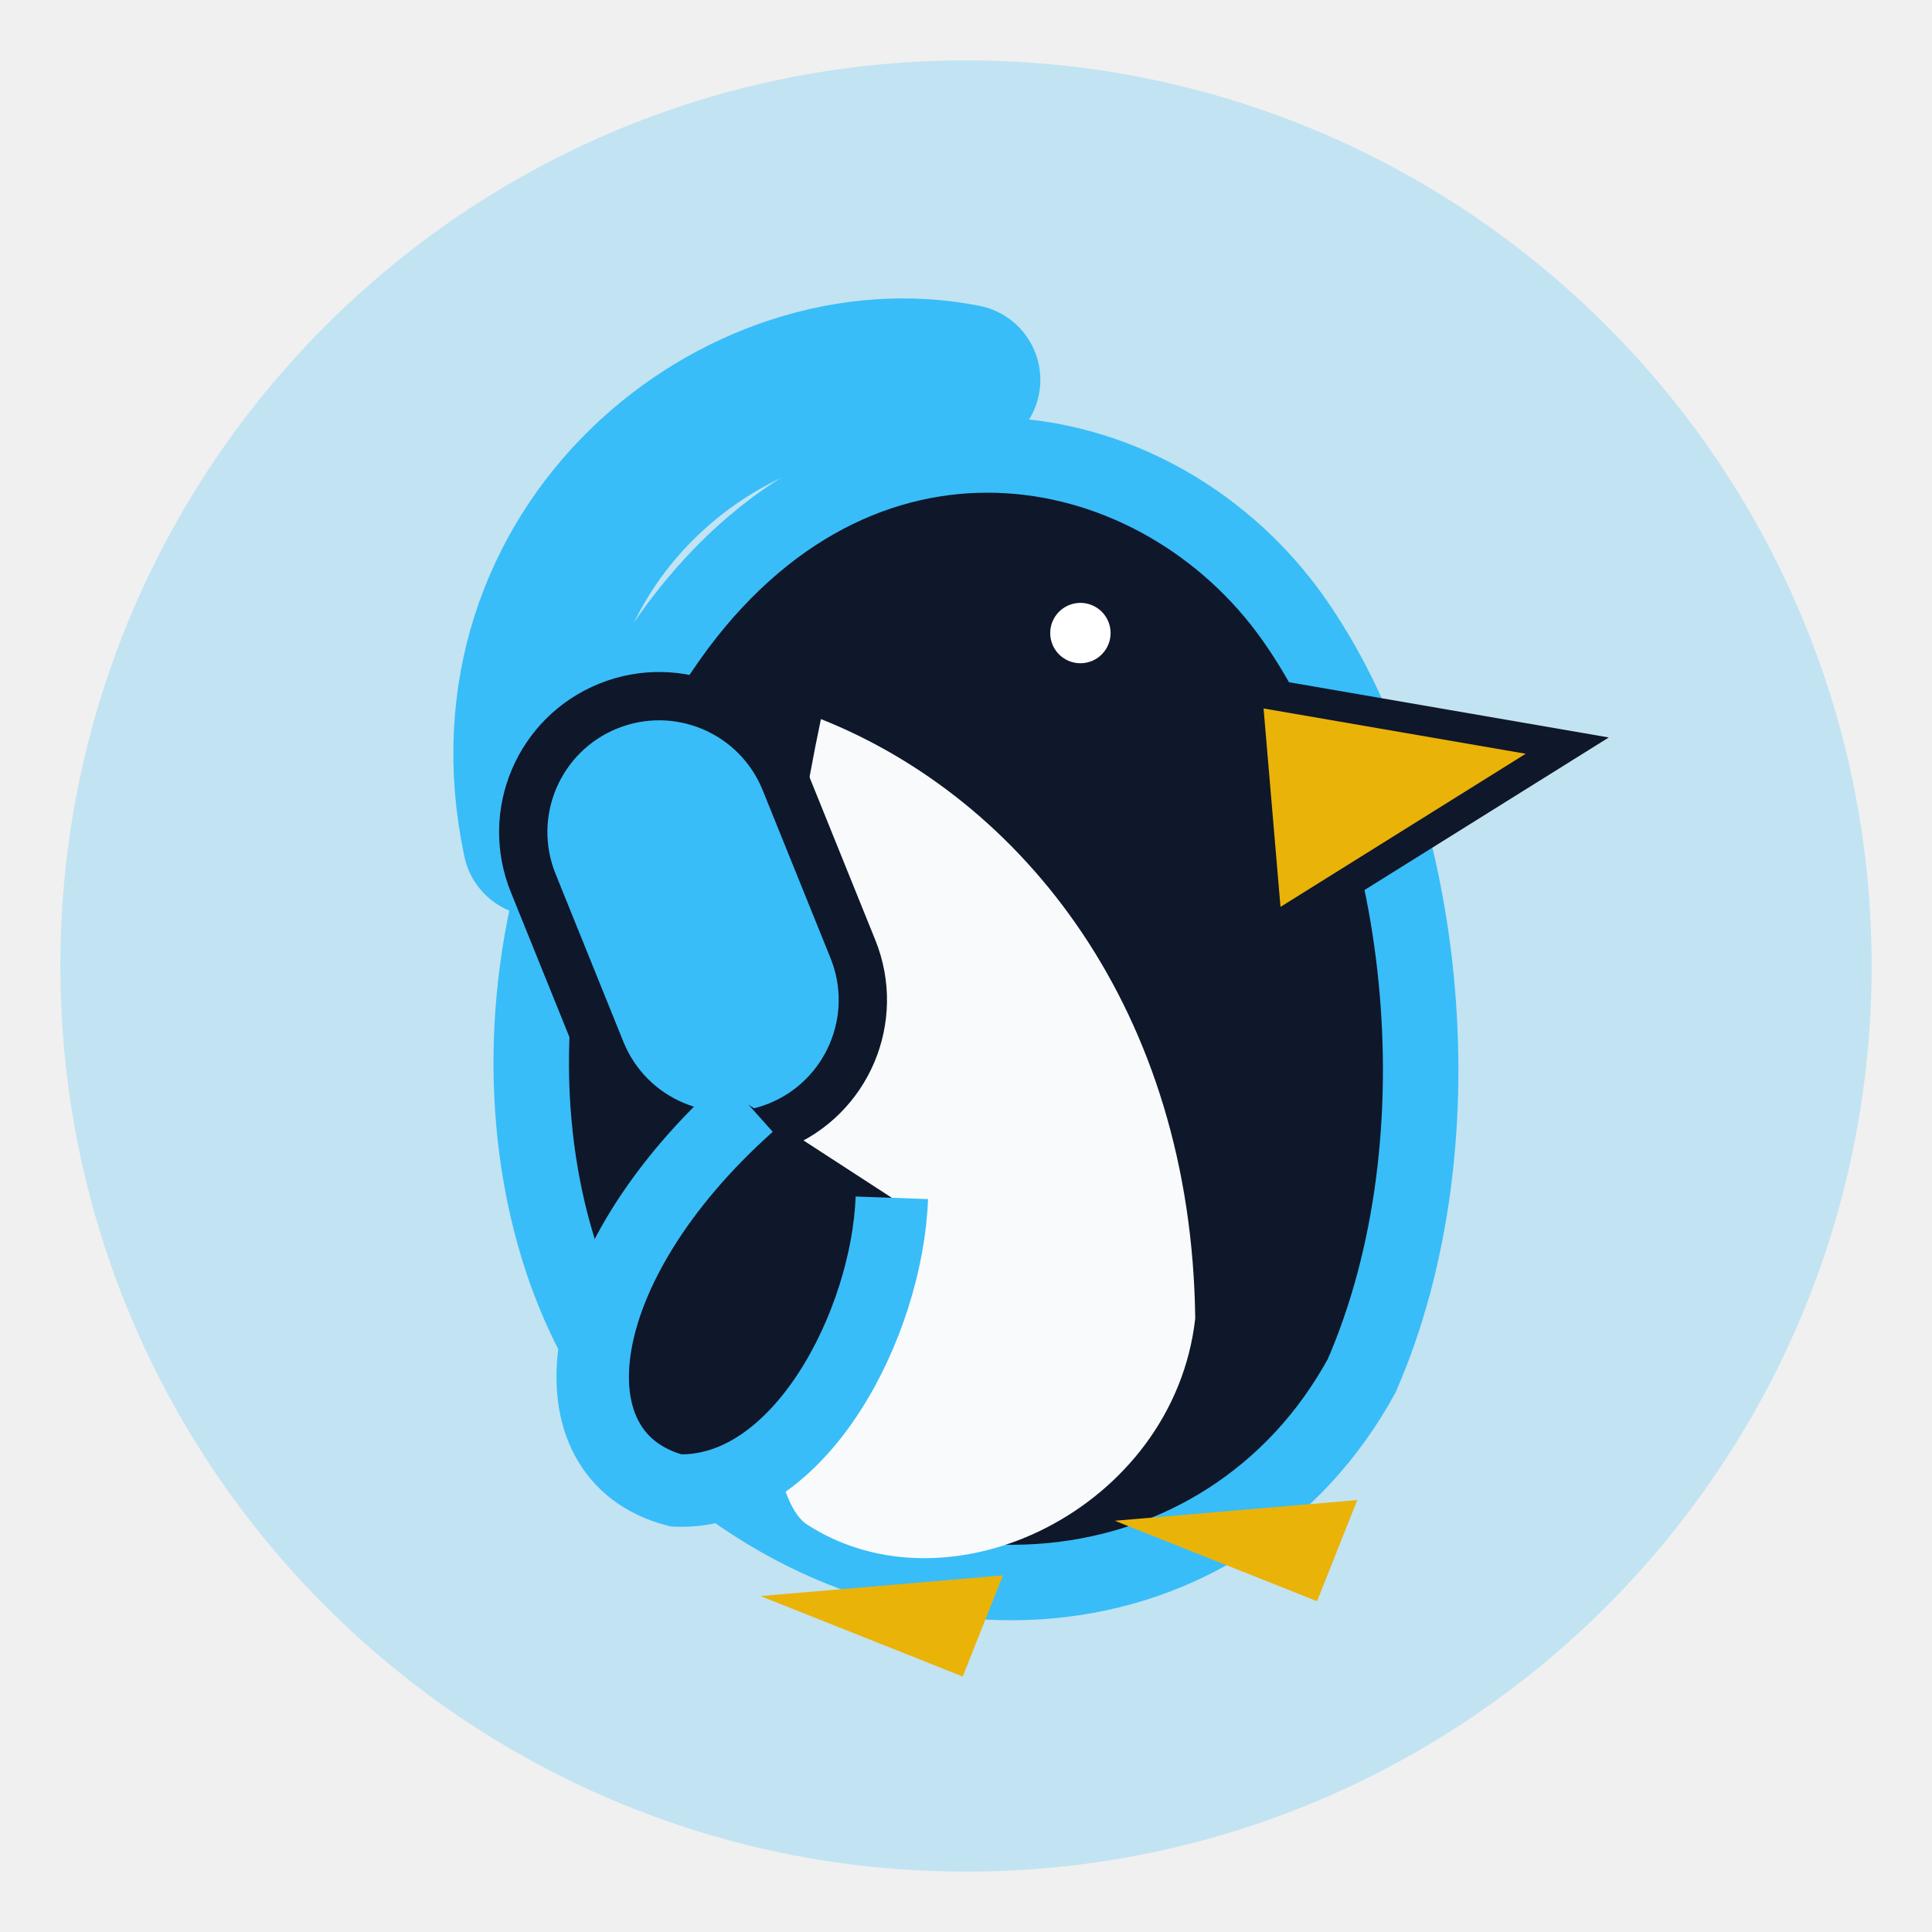
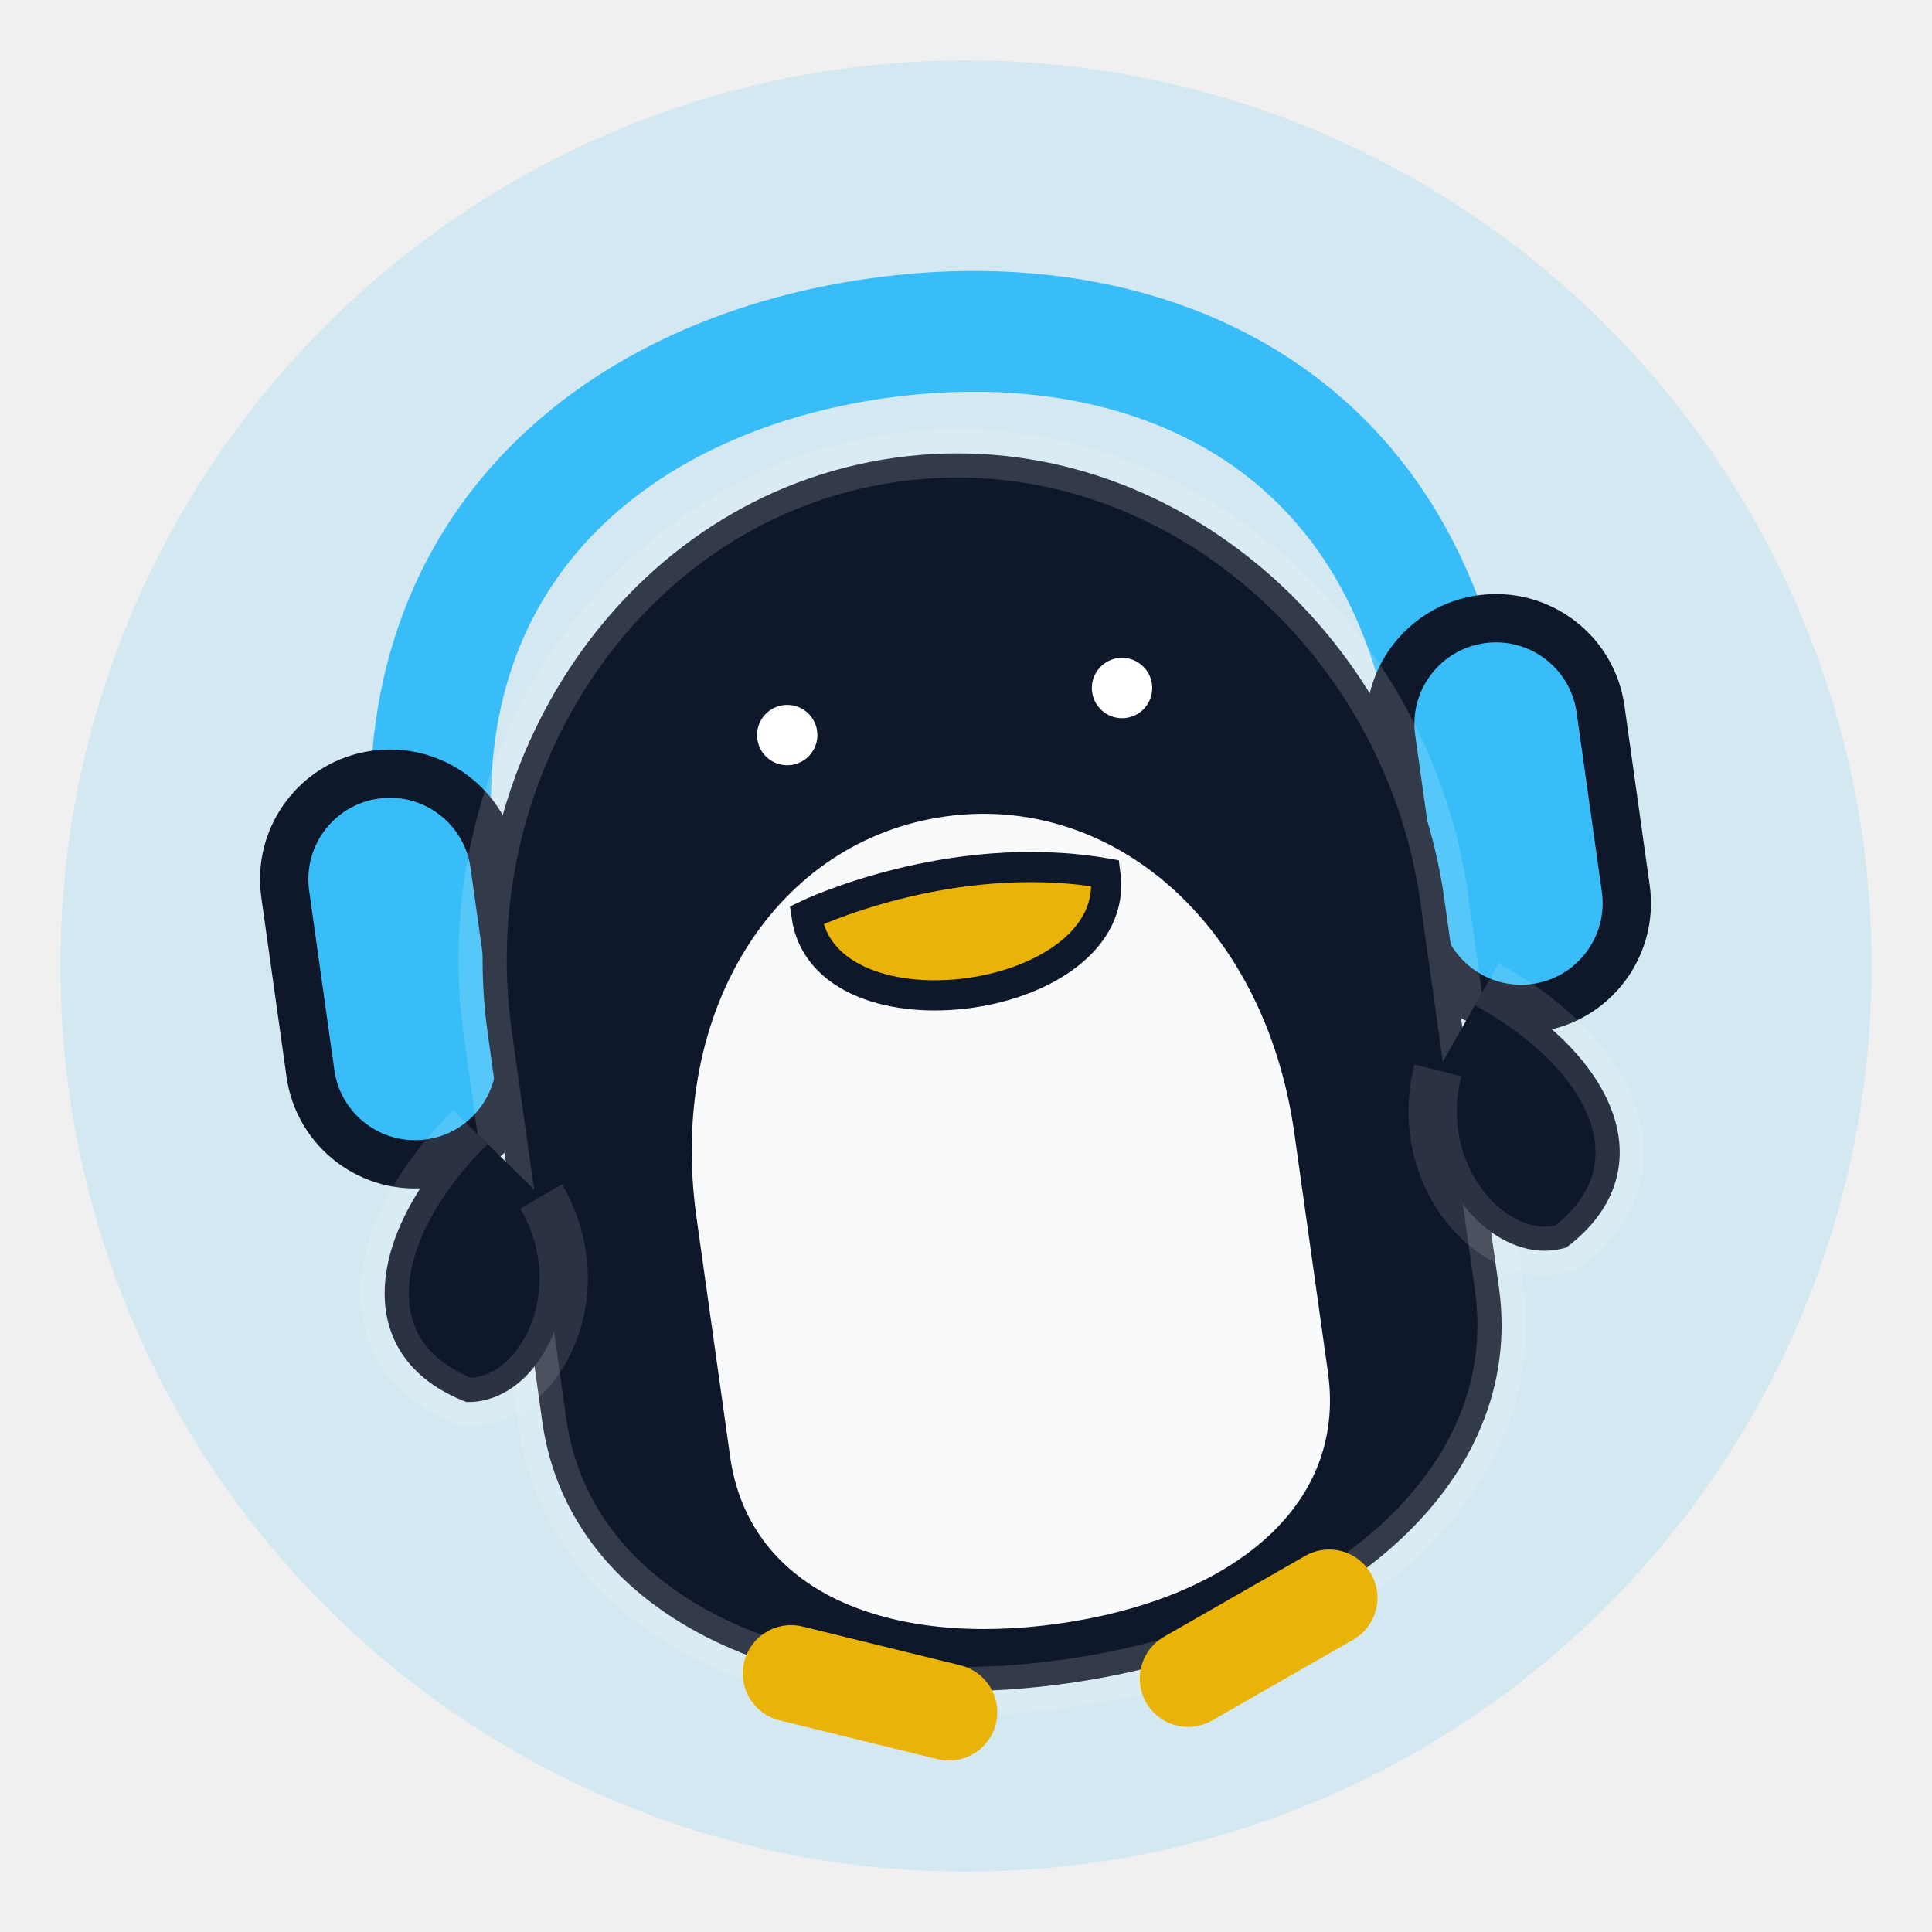
<svg xmlns="http://www.w3.org/2000/svg" width="32" height="32" viewBox="0 0 32 32" fill="none">
-   <circle cx="16" cy="16" r="15" fill="#38bdf8" opacity="0.25" />
-   <g transform="rotate(-12 16 16)">
-     <path d="M 9.5 12.5 C 9.5 7.5 14.5 5 18 6.5" stroke="#38bdf8" stroke-width="2.5" stroke-linecap="round" />
-     <path d="M 9.5 22.5 C 7.5 19.5 8 13.5 12.5 9.5 C 16.5 6 21 8 22.5 11.5 C 24 15 23.5 20.5 21 24 C 18 27.5 12.5 27 9.5 22.5 Z" fill="#0f172a" stroke="#38bdf8" stroke-width="1.25" />
-     <path d="M 14.5 11.5 C 17.5 13.5 19.5 17.5 18.5 22.5 C 17.5 25.5 13.5 26.5 11.5 24.5 C 10.5 23.5 12.5 16 14.5 11.5 Z" fill="#f8fafc" />
-     <path d="M 21.5 12.5 L 26.5 14.5 L 21 16.5 Z" fill="#eab308" stroke="#0f172a" stroke-width="0.5" />
-     <circle cx="18.5" cy="11.5" r="1.5" fill="#0f172a" />
-     <circle cx="19" cy="11" r="0.5" fill="#ffffff" />
-     <rect x="9.5" y="10.5" width="4.5" height="7.5" rx="2.25" transform="rotate(-10 11.75 14.25)" fill="#38bdf8" stroke="#0f172a" stroke-width="0.8" />
-     <path d="M 12 17.5 C 8.5 19.5 7.5 22.5 9.5 23.5 C 11.5 24 13.5 21.5 14 19.5" fill="#0f172a" stroke="#38bdf8" stroke-width="1.2" />
-     <path d="M 10.5 25.5 L 13.5 27.5 L 14.5 26 M 16.5 25.5 L 19.5 27.5 L 20.5 26" fill="#eab308" />
+   <circle cx="16" cy="16" r="15" fill="#38bdf8" opacity="0.15" />
+   <g transform="rotate(-8 16 16)">
+     <path d="M 7.5 13.5 C 7.5 8 11.5 5.5 16 5.5 C 20.5 5.5 24.5 8 24.5 13.5" stroke="#38bdf8" stroke-width="2" stroke-linecap="round" />
+     <rect x="5" y="11.5" width="3.5" height="6.5" rx="1.75" fill="#38bdf8" stroke="#0f172a" stroke-width="0.8" />
+     <rect x="23.5" y="11.5" width="3.5" height="6.5" rx="1.75" fill="#38bdf8" stroke="#0f172a" stroke-width="0.8" />
+     <path d="M 16 7.5 C 11.5 7.5 8 11.5 8 16 V 22.5 C 8 25.8 11.5 28 16 28 C 20.5 28 24 25.8 24 22.5 V 16 C 24 11.5 20.5 7.5 16 7.5 Z" fill="#0f172a" stroke="rgba(255, 255, 255, 0.15)" stroke-width="0.8" />
+     <path d="M 16 13.5 C 13.2 13.5 11 16 11 19.5 V 23.5 C 11 25.8 13.2 27 16 27 C 18.8 27 21 25.8 21 23.5 V 19.5 C 21 16 18.8 13.5 16 13.5 Z" fill="#f8fafc" />
+     <ellipse cx="13.2" cy="12.5" rx="1.3" ry="1.7" fill="#0f172a" />
+     <circle cx="13.6" cy="11.8" r="0.5" fill="#ffffff" />
+     <ellipse cx="18.8" cy="12.5" rx="1.3" ry="1.7" fill="#0f172a" />
+     <circle cx="19.2" cy="11.8" r="0.5" fill="#ffffff" />
+     <path d="M 13.5 14.8 C 13.5 14.8 16 14 18.5 14.8 C 18.5 17 13.5 17 13.5 14.8 Z" fill="#eab308" stroke="#0f172a" stroke-width="0.5" />
+     <path d="M 7.5 17.5 C 5.5 19 5 21 6.8 22 C 8 22.2 9.2 20.5 8.5 18.8" fill="#0f172a" stroke="rgba(255, 255, 255, 0.12)" stroke-width="0.8" />
+     <path d="M 24.5 17.5 C 26.5 19 27 21 25.2 22 C 24 22.2 22.8 20.5 23.5 18.8" fill="#0f172a" stroke="rgba(255, 255, 255, 0.12)" stroke-width="0.8" />
+     <path d="M 11.5 27.2 L 14 28.2 M 18 28.2 L 20.5 27.2" stroke="#eab308" stroke-width="1.6" stroke-linecap="round" />
  </g>
</svg>
